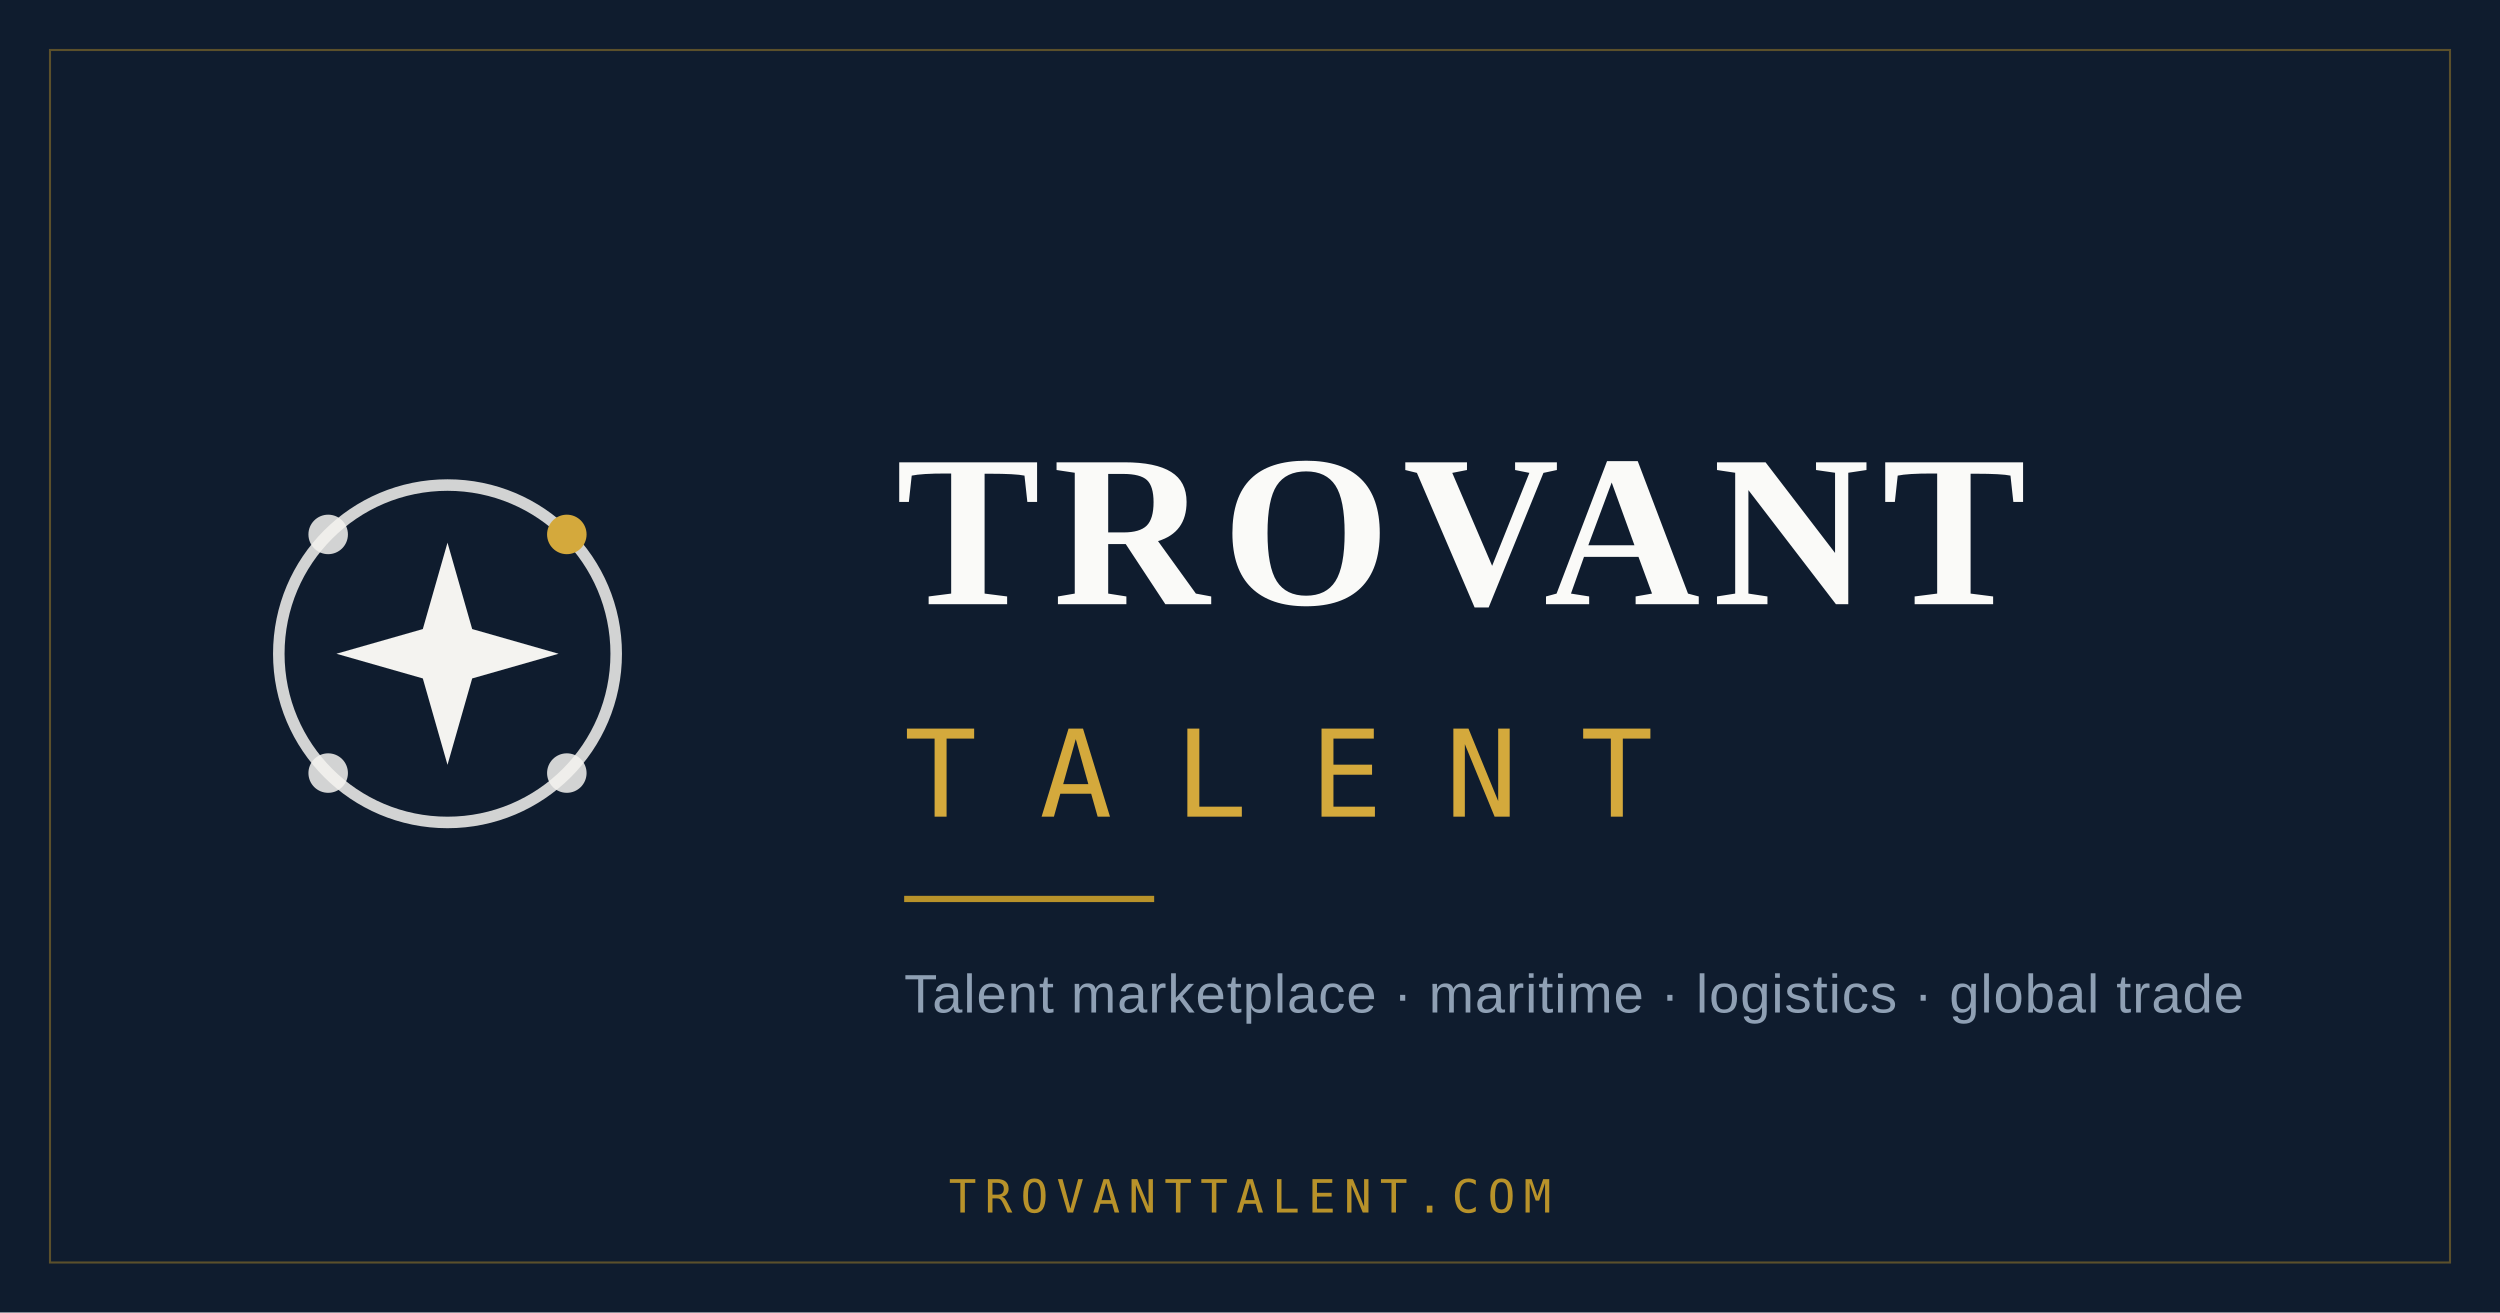
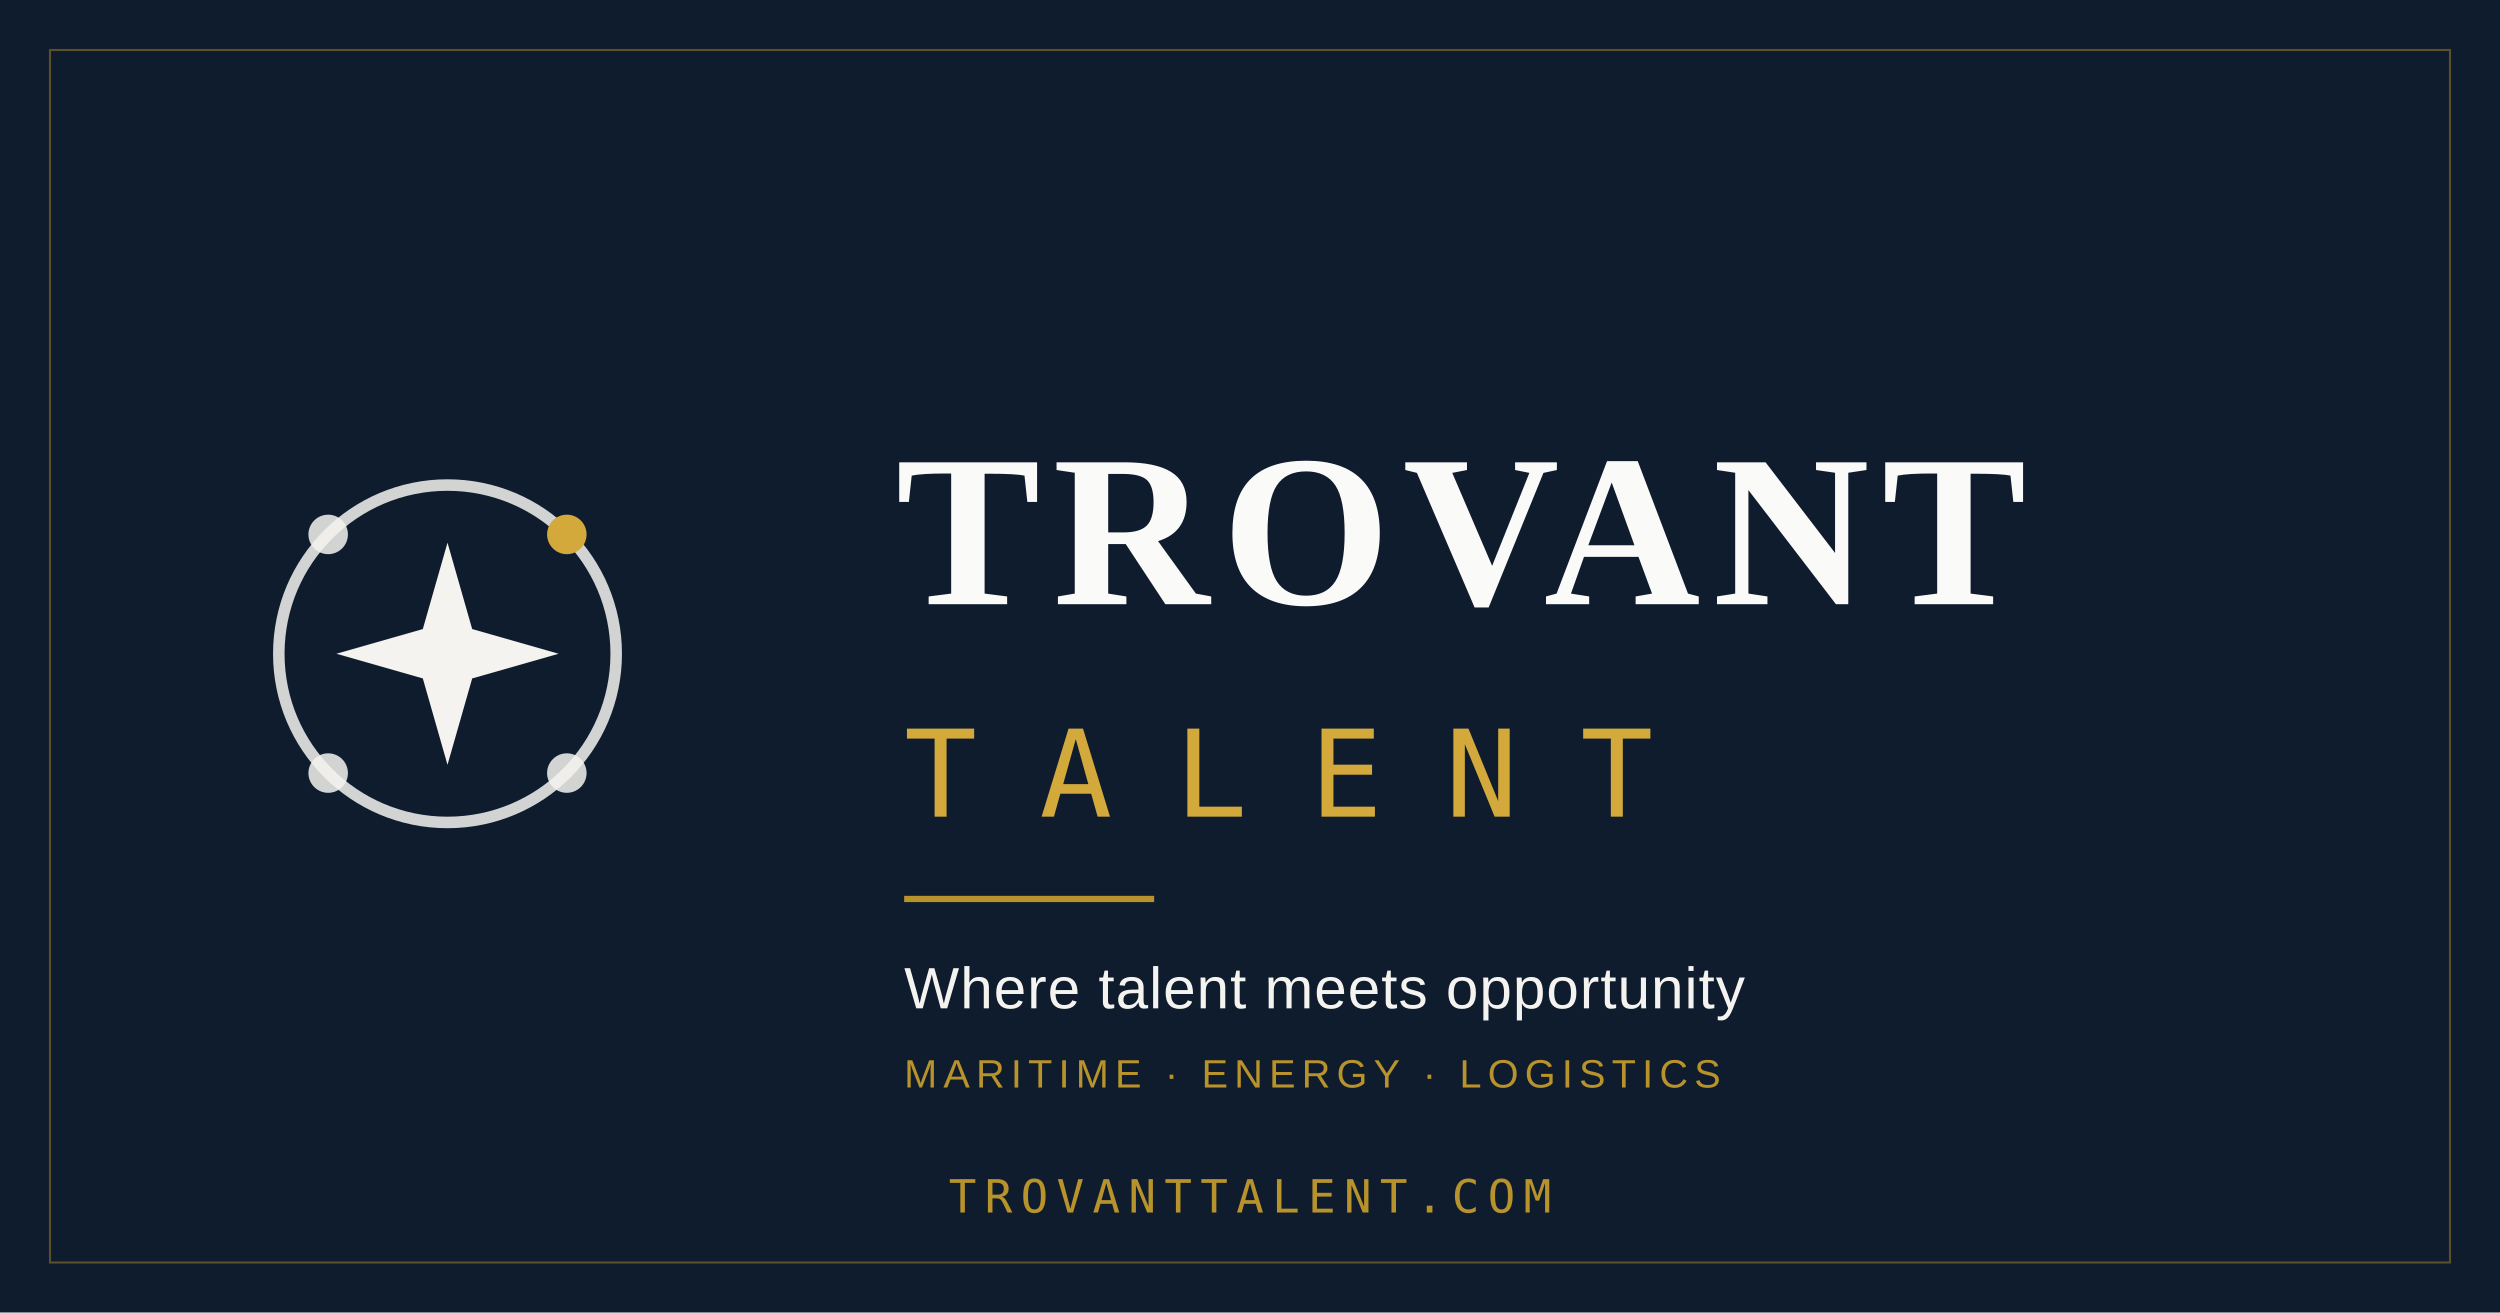
<svg xmlns="http://www.w3.org/2000/svg" viewBox="0 0 1200 630" role="img" aria-label="Trovant Talent">
  <rect width="1200" height="630" fill="#0f1c2e" />
  <rect x="24" y="24" width="1152" height="582" fill="none" stroke="#b8922a" stroke-width="1" stroke-opacity="0.45" />
  <g transform="translate(120 219) scale(3.95)">
    <circle cx="24" cy="24" r="20.5" fill="none" stroke="#f4f3f0" stroke-width="1.4" stroke-opacity="0.85" />
    <path d="M24 10.5 L27 21 L37.5 24 L27 27 L24 37.5 L21 27 L10.5 24 L21 21 Z" fill="#f4f3f0" />
    <circle cx="9.5" cy="9.5" r="2.4" fill="#f4f3f0" fill-opacity="0.85" />
    <circle cx="38.5" cy="38.5" r="2.4" fill="#f4f3f0" fill-opacity="0.85" />
    <circle cx="9.5" cy="38.5" r="2.4" fill="#f4f3f0" fill-opacity="0.85" />
    <circle cx="38.5" cy="9.5" r="2.4" fill="#d4a93c" />
  </g>
  <text x="430" y="290" font-family="Georgia, 'Times New Roman', serif" font-size="104" font-weight="600" letter-spacing="6" fill="#fafaf8">TROVANT</text>
  <text x="434" y="392" font-family="'DejaVu Sans Mono', 'Courier New', monospace" font-size="58" letter-spacing="30" fill="#d4a93c">TALENT</text>
  <rect x="434" y="430" width="120" height="3" fill="#b8922a" />
-   <text x="434" y="486" font-family="Arial, 'Helvetica Neue', sans-serif" font-size="26" letter-spacing="0.5" fill="#8fa0b4">Talent marketplace · maritime · logistics · global trade</text>
+   <text x="434" y="484" font-family="Arial, 'Helvetica Neue', sans-serif" font-size="28" letter-spacing="0.5" fill="#f4f3f0">Where talent meets opportunity</text>
+   <text x="434" y="522" font-family="Arial, 'Helvetica Neue', sans-serif" font-size="19" letter-spacing="3" fill="#b8922a">MARITIME · ENERGY · LOGISTICS</text>
  <text x="600" y="582" text-anchor="middle" font-family="'DejaVu Sans Mono', 'Courier New', monospace" font-size="22" letter-spacing="4" fill="#b8922a">TROVANTTALENT.COM</text>
</svg>
